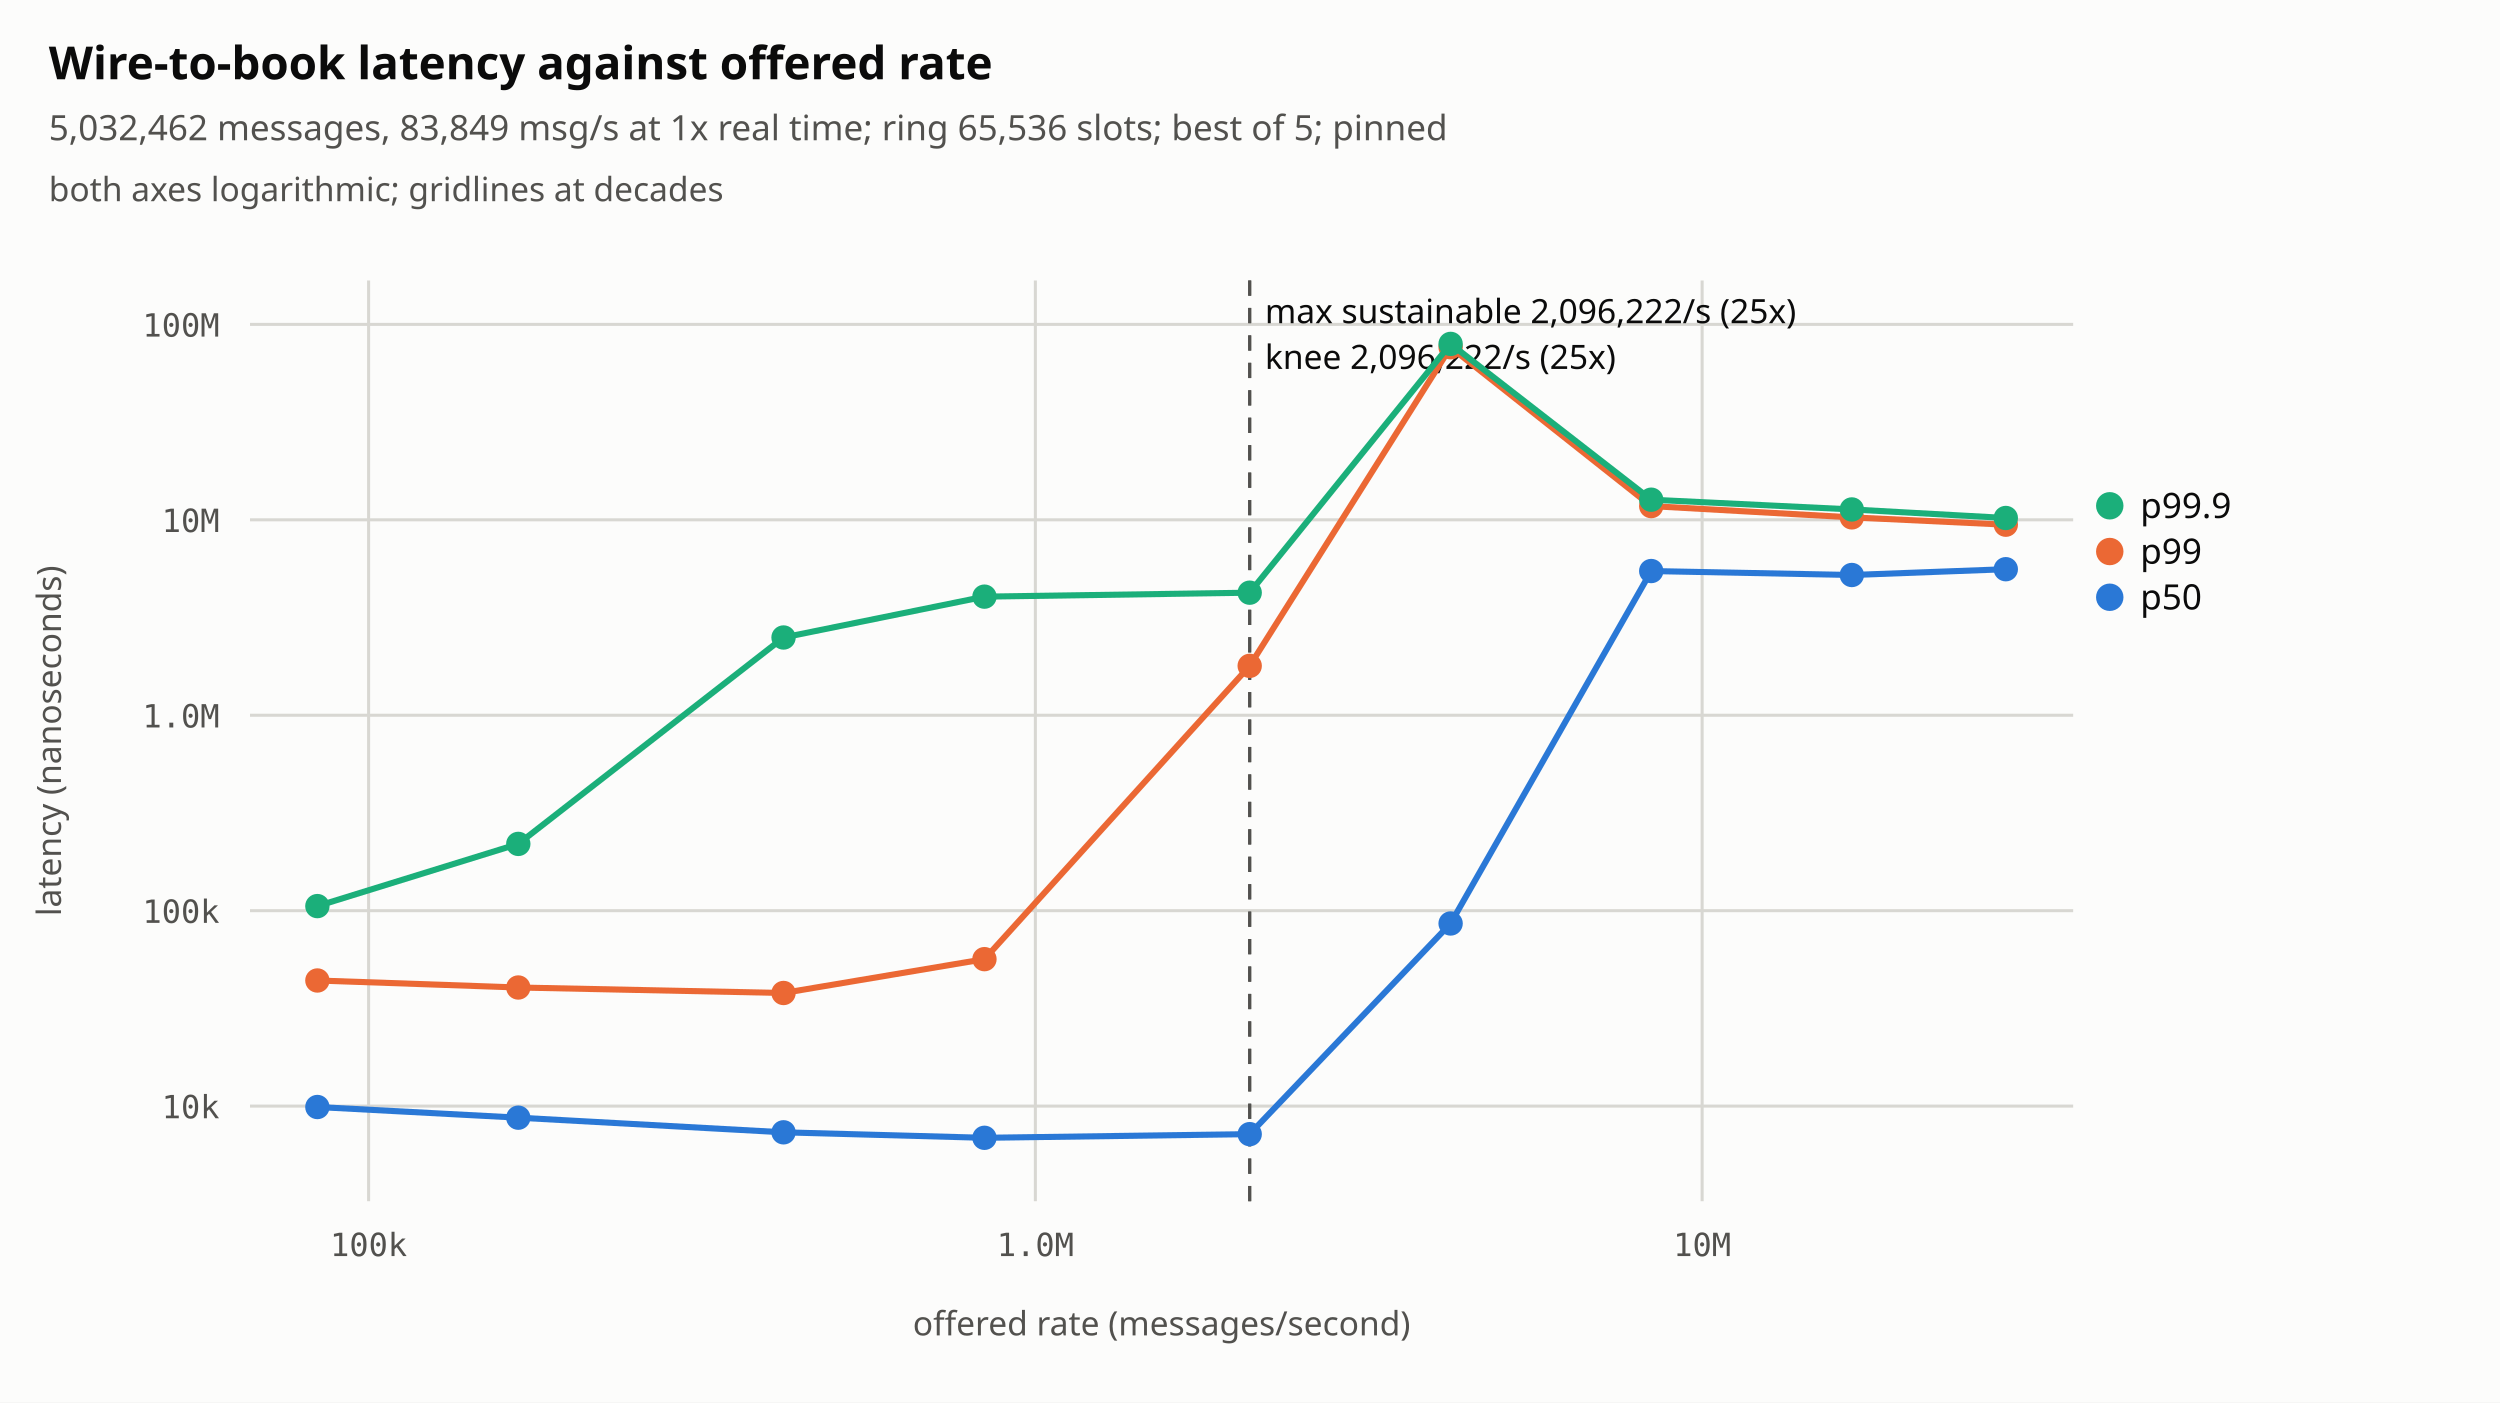
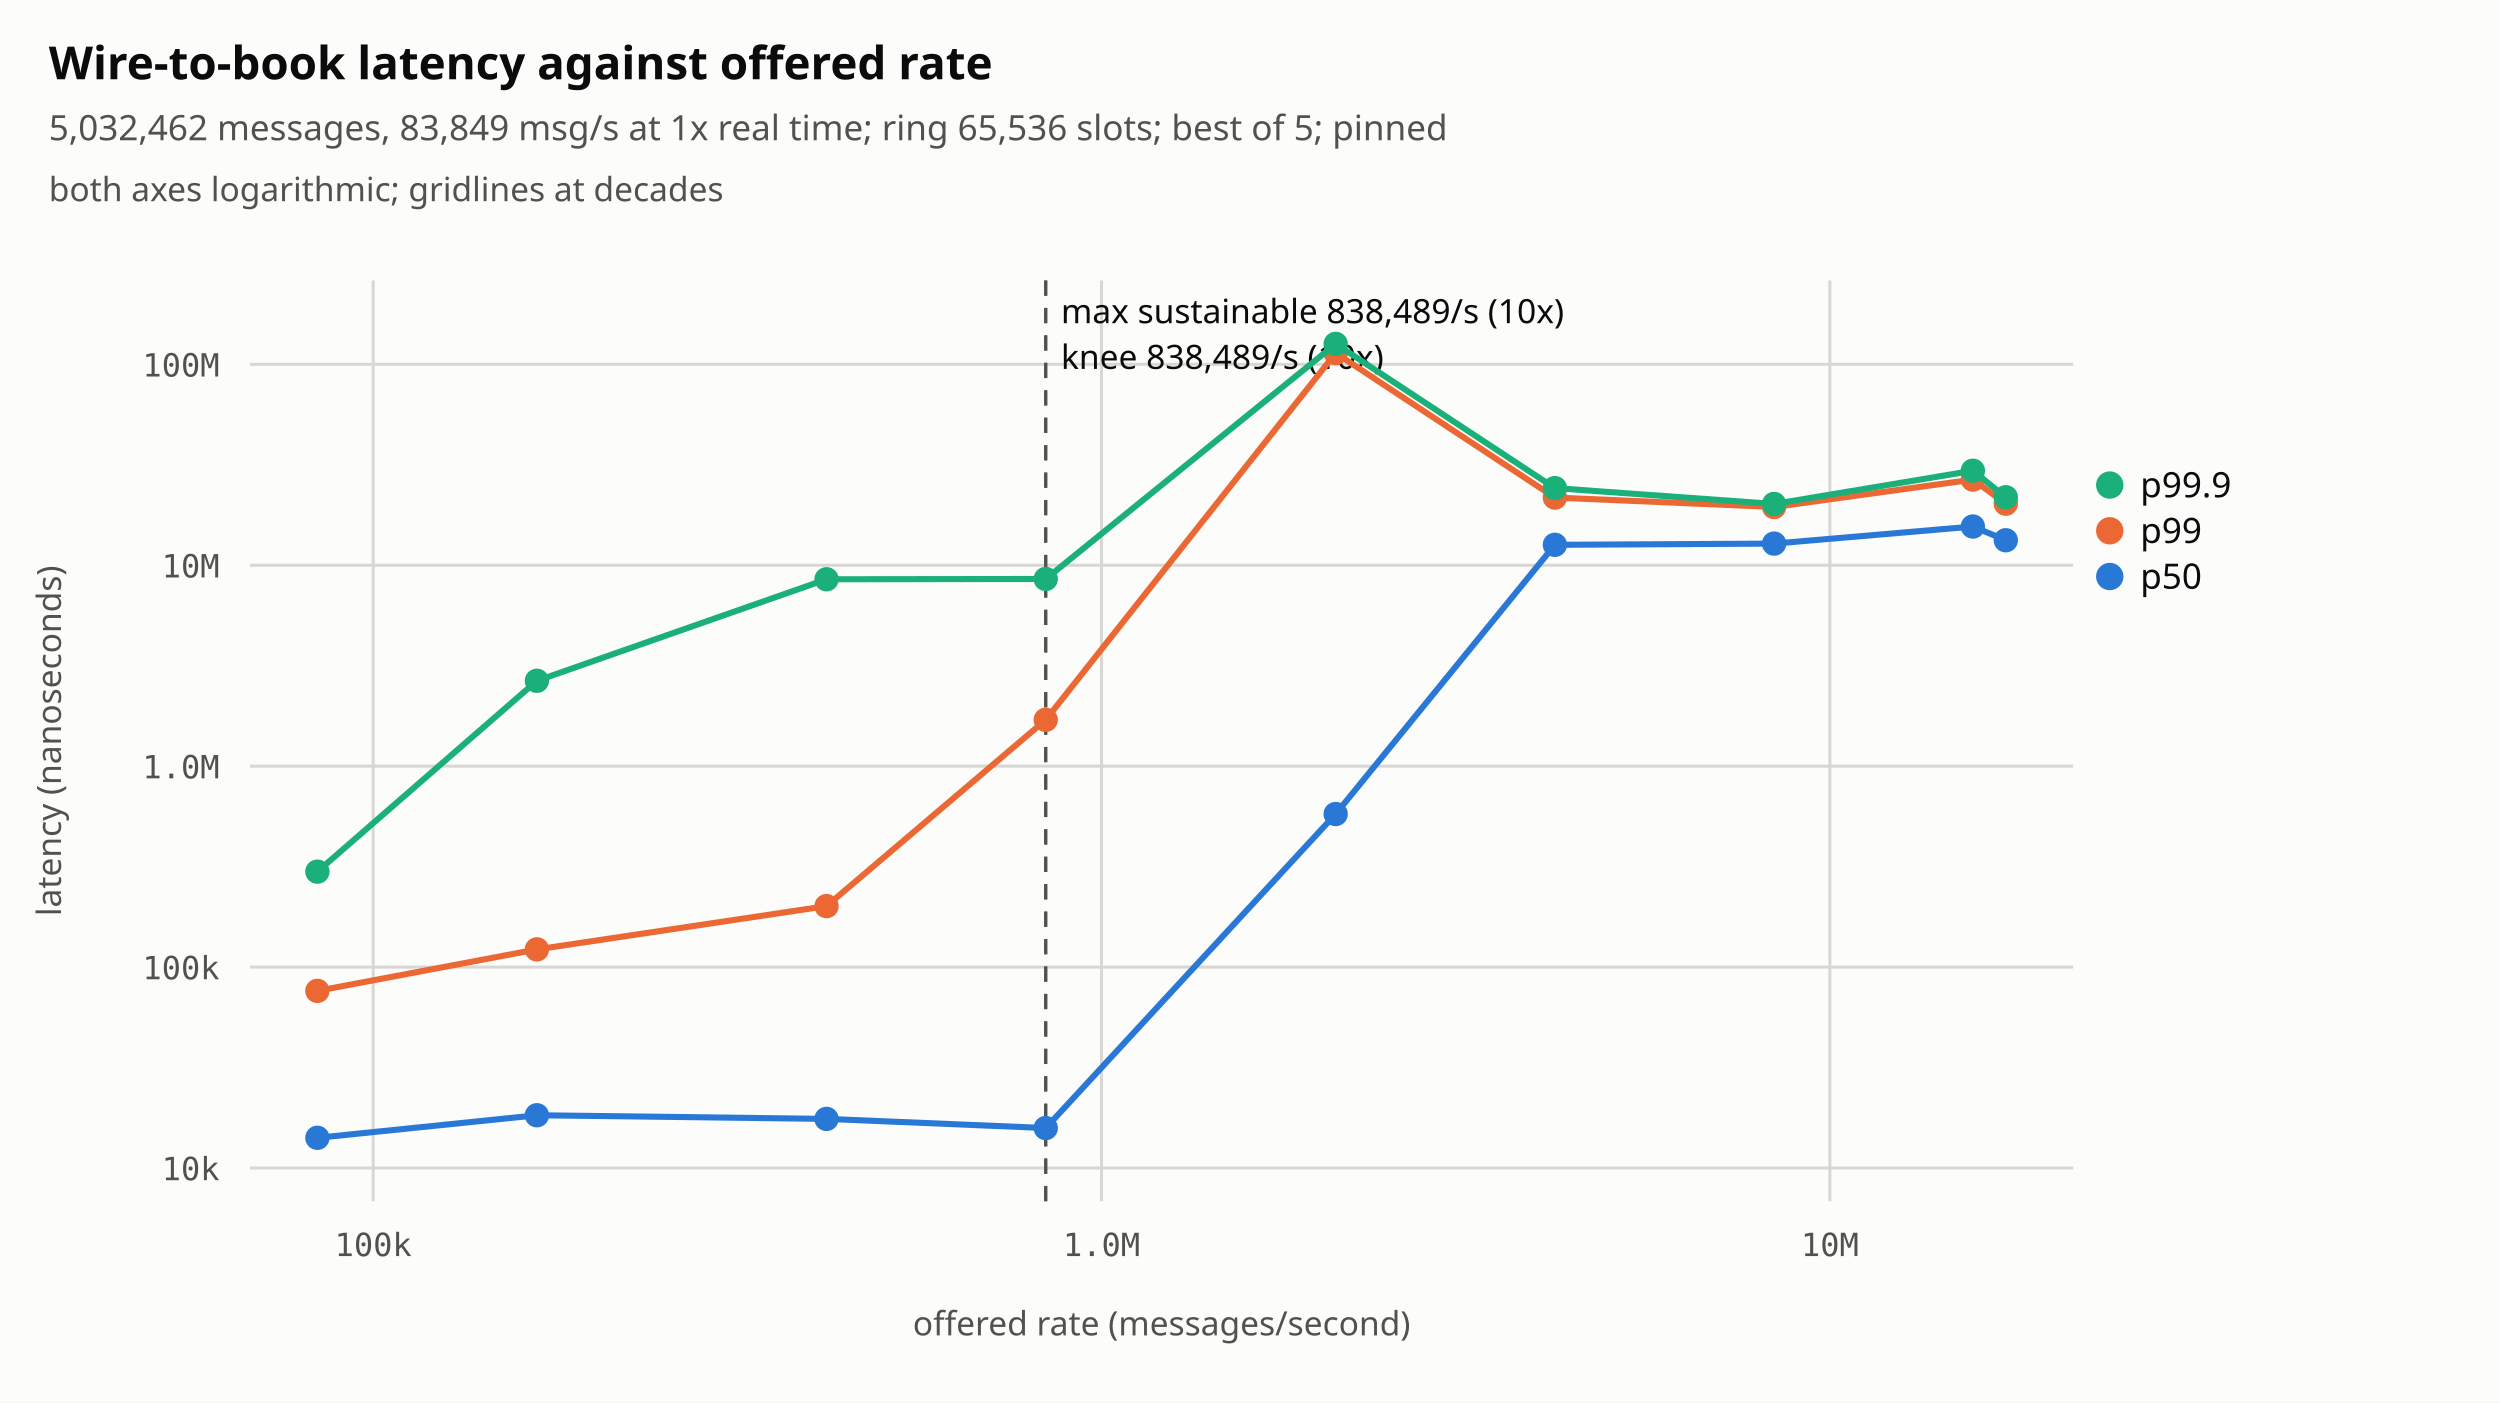
<svg xmlns="http://www.w3.org/2000/svg" viewBox="0 0 820 460" width="820" height="460" role="img" aria-label="Wire-to-book latency against offered rate">
  <style>
  .surface { fill: #fcfcfb; }
  .ink     { fill: #0b0b0b; }
  .muted   { fill: #52514e; }
  /* Text drawn ON a filled mark, so it needs the surface colour, not ink. */
  .on-fill { fill: #fcfcfb; }
  .grid    { stroke: #d8d7d2; stroke-width: 1; }
  .axis    { stroke: #52514e; stroke-width: 1; }
  .s1 { fill: #2a78d6; stroke: #2a78d6; }
  .s2 { fill: #eb6834; stroke: #eb6834; }
  .s3 { fill: #1baf7a; stroke: #1baf7a; }
  .s4 { fill: #eda100; stroke: #eda100; }
  /* Stroke-only twins. A class that sets `fill` beats a fill="none"
     presentation attribute in the cascade, which silently turns every
     polyline into a filled blob. */
  .k1 { fill: none; stroke: #2a78d6; }
  .k2 { fill: none; stroke: #eb6834; }
  .k3 { fill: none; stroke: #1baf7a; }
  .k4 { fill: none; stroke: #eda100; }
  @media (prefers-color-scheme: dark) {
    .surface { fill: #1a1a19; }
    .ink     { fill: #ffffff; }
    .muted   { fill: #c3c2b7; }
    .on-fill { fill: #1a1a19; }
    .grid    { stroke: #3a3a38; }
    .axis    { stroke: #c3c2b7; }
    .s1 { fill: #3987e5; stroke: #3987e5; }
    .s2 { fill: #d95926; stroke: #d95926; }
    .s3 { fill: #199e70; stroke: #199e70; }
    .s4 { fill: #c98500; stroke: #c98500; }
    .k1 { stroke: #3987e5; }
    .k2 { stroke: #d95926; }
    .k3 { stroke: #199e70; }
    .k4 { stroke: #c98500; }
  }
</style>
  <rect class="surface" width="820" height="460" />
  <text class="ink" x="16" y="26" font-family="system-ui,sans-serif" font-size="15" font-weight="600">Wire-to-book latency against offered rate</text>
  <text class="muted" x="16" y="46" font-family="system-ui,sans-serif" font-size="11.5">5,032,462 messages, 83,849 msg/s at 1x real time; ring 65,536 slots; best of 5; pinned</text>
  <text class="muted" x="16" y="66" font-family="system-ui,sans-serif" font-size="11">both axes logarithmic; gridlines at decades</text>
-   <line class="grid" x1="82" y1="362.8" x2="680" y2="362.8" />
-   <text class="muted" x="72" y="366.8" text-anchor="end" font-family="ui-monospace,monospace" font-size="10.5">10k</text>
-   <line class="grid" x1="82" y1="298.7" x2="680" y2="298.7" />
-   <text class="muted" x="72" y="302.7" text-anchor="end" font-family="ui-monospace,monospace" font-size="10.5">100k</text>
-   <line class="grid" x1="82" y1="234.6" x2="680" y2="234.6" />
-   <text class="muted" x="72" y="238.6" text-anchor="end" font-family="ui-monospace,monospace" font-size="10.5">1.0M</text>
-   <line class="grid" x1="82" y1="170.5" x2="680" y2="170.5" />
-   <text class="muted" x="72" y="174.5" text-anchor="end" font-family="ui-monospace,monospace" font-size="10.5">10M</text>
-   <line class="grid" x1="82" y1="106.4" x2="680" y2="106.4" />
-   <text class="muted" x="72" y="110.4" text-anchor="end" font-family="ui-monospace,monospace" font-size="10.5">100M</text>
-   <line class="grid" x1="120.9" y1="92" x2="120.9" y2="394" />
-   <text class="muted" x="120.9" y="412" text-anchor="middle" font-family="ui-monospace,monospace" font-size="10.5">100k</text>
-   <line class="grid" x1="339.6" y1="92" x2="339.6" y2="394" />
-   <text class="muted" x="339.6" y="412" text-anchor="middle" font-family="ui-monospace,monospace" font-size="10.5">1.0M</text>
-   <line class="grid" x1="558.3" y1="92" x2="558.3" y2="394" />
-   <text class="muted" x="558.3" y="412" text-anchor="middle" font-family="ui-monospace,monospace" font-size="10.5">10M</text>
-   <line class="axis" x1="409.9" y1="92" x2="409.9" y2="394" stroke-dasharray="5 4" />
-   <text class="ink" x="414.9" y="106.0" font-family="system-ui,sans-serif" font-size="11">max sustainable 2,096,222/s (25x)</text>
-   <line class="axis" x1="409.9" y1="92" x2="409.9" y2="394" stroke-dasharray="5 4" />
-   <text class="ink" x="414.9" y="121.0" font-family="system-ui,sans-serif" font-size="11">knee 2,096,222/s (25x)</text>
+   <line class="grid" x1="82" y1="383.1" x2="680" y2="383.1" />
+   <text class="muted" x="72" y="387.1" text-anchor="end" font-family="ui-monospace,monospace" font-size="10.5">10k</text>
+   <line class="grid" x1="82" y1="317.2" x2="680" y2="317.2" />
+   <text class="muted" x="72" y="321.2" text-anchor="end" font-family="ui-monospace,monospace" font-size="10.5">100k</text>
+   <line class="grid" x1="82" y1="251.3" x2="680" y2="251.3" />
+   <text class="muted" x="72" y="255.3" text-anchor="end" font-family="ui-monospace,monospace" font-size="10.5">1.0M</text>
+   <line class="grid" x1="82" y1="185.4" x2="680" y2="185.4" />
+   <text class="muted" x="72" y="189.4" text-anchor="end" font-family="ui-monospace,monospace" font-size="10.5">10M</text>
+   <line class="grid" x1="82" y1="119.5" x2="680" y2="119.5" />
+   <text class="muted" x="72" y="123.5" text-anchor="end" font-family="ui-monospace,monospace" font-size="10.5">100M</text>
+   <line class="grid" x1="122.4" y1="92" x2="122.4" y2="394" />
+   <text class="muted" x="122.4" y="412" text-anchor="middle" font-family="ui-monospace,monospace" font-size="10.5">100k</text>
+   <line class="grid" x1="361.3" y1="92" x2="361.3" y2="394" />
+   <text class="muted" x="361.3" y="412" text-anchor="middle" font-family="ui-monospace,monospace" font-size="10.5">1.0M</text>
+   <line class="grid" x1="600.2" y1="92" x2="600.2" y2="394" />
+   <text class="muted" x="600.2" y="412" text-anchor="middle" font-family="ui-monospace,monospace" font-size="10.5">10M</text>
+   <line class="axis" x1="343.0" y1="92" x2="343.0" y2="394" stroke-dasharray="5 4" />
+   <text class="ink" x="348.0" y="106.0" font-family="system-ui,sans-serif" font-size="11">max sustainable 838,489/s (10x)</text>
+   <line class="axis" x1="343.0" y1="92" x2="343.0" y2="394" stroke-dasharray="5 4" />
+   <text class="ink" x="348.0" y="121.0" font-family="system-ui,sans-serif" font-size="11">knee 838,489/s (10x)</text>
  <text class="muted" x="381" y="438" text-anchor="middle" font-family="system-ui,sans-serif" font-size="11">offered rate (messages/second)</text>
  <text class="muted" transform="translate(20,243) rotate(-90)" text-anchor="middle" font-family="system-ui,sans-serif" font-size="11">latency (nanoseconds)</text>
-   <polyline class="k1" stroke-width="2" stroke-linejoin="round" points="104.1,363.1 170.0,366.6 257.0,371.4 322.9,373.2 409.9,372.0 475.8,302.9 541.6,187.3 607.4,188.6 657.9,186.7" />
-   <circle class="s1" cx="104.1" cy="363.1" r="3.5" />
-   <circle class="s1" cx="170.0" cy="366.6" r="3.5" />
-   <circle class="s1" cx="257.0" cy="371.4" r="3.5" />
-   <circle class="s1" cx="322.9" cy="373.2" r="3.5" />
-   <circle class="s1" cx="409.9" cy="372.0" r="3.5" />
-   <circle class="s1" cx="475.8" cy="302.9" r="3.5" />
-   <circle class="s1" cx="541.6" cy="187.3" r="3.5" />
-   <circle class="s1" cx="607.4" cy="188.6" r="3.5" />
-   <circle class="s1" cx="657.9" cy="186.7" r="3.5" />
-   <polyline class="k2" stroke-width="2" stroke-linejoin="round" points="104.1,321.6 170.0,323.9 257.0,325.7 322.9,314.6 409.9,218.4 475.8,113.9 541.6,166.0 607.4,169.7 657.9,172.1" />
-   <circle class="s2" cx="104.1" cy="321.6" r="3.5" />
-   <circle class="s2" cx="170.0" cy="323.9" r="3.5" />
-   <circle class="s2" cx="257.0" cy="325.7" r="3.5" />
-   <circle class="s2" cx="322.9" cy="314.6" r="3.5" />
-   <circle class="s2" cx="409.9" cy="218.4" r="3.5" />
-   <circle class="s2" cx="475.8" cy="113.9" r="3.5" />
-   <circle class="s2" cx="541.6" cy="166.0" r="3.5" />
-   <circle class="s2" cx="607.4" cy="169.7" r="3.5" />
-   <circle class="s2" cx="657.9" cy="172.1" r="3.5" />
-   <polyline class="k3" stroke-width="2" stroke-linejoin="round" points="104.1,297.2 170.0,276.8 257.0,209.1 322.9,195.7 409.9,194.4 475.8,112.8 541.6,163.9 607.4,167.1 657.9,169.9" />
-   <circle class="s3" cx="104.1" cy="297.2" r="3.5" />
-   <circle class="s3" cx="170.0" cy="276.8" r="3.5" />
-   <circle class="s3" cx="257.0" cy="209.1" r="3.5" />
-   <circle class="s3" cx="322.9" cy="195.7" r="3.5" />
-   <circle class="s3" cx="409.9" cy="194.4" r="3.5" />
-   <circle class="s3" cx="475.8" cy="112.8" r="3.5" />
-   <circle class="s3" cx="541.6" cy="163.9" r="3.5" />
-   <circle class="s3" cx="607.4" cy="167.1" r="3.5" />
-   <circle class="s3" cx="657.9" cy="169.9" r="3.5" />
-   <circle class="s3" cx="692" cy="165.9" r="4" />
-   <text class="ink" x="702" y="169.9" font-family="system-ui,sans-serif" font-size="11.5">p99.9</text>
-   <circle class="s2" cx="692" cy="180.9" r="4" />
-   <text class="ink" x="702" y="184.9" font-family="system-ui,sans-serif" font-size="11.5">p99</text>
-   <circle class="s1" cx="692" cy="195.9" r="4" />
-   <text class="ink" x="702" y="199.9" font-family="system-ui,sans-serif" font-size="11.5">p50</text>
+   <polyline class="k1" stroke-width="2" stroke-linejoin="round" points="104.1,373.2 176.1,365.8 271.1,367.0 343.0,370.0 438.1,267.0 510.0,178.7 581.9,178.3 647.1,172.7 657.9,177.2" />
+   <circle class="s1" cx="104.1" cy="373.2" r="3.5" />
+   <circle class="s1" cx="176.1" cy="365.8" r="3.5" />
+   <circle class="s1" cx="271.1" cy="367.0" r="3.5" />
+   <circle class="s1" cx="343.0" cy="370.0" r="3.5" />
+   <circle class="s1" cx="438.1" cy="267.0" r="3.5" />
+   <circle class="s1" cx="510.0" cy="178.7" r="3.5" />
+   <circle class="s1" cx="581.9" cy="178.3" r="3.5" />
+   <circle class="s1" cx="647.1" cy="172.7" r="3.5" />
+   <circle class="s1" cx="657.9" cy="177.2" r="3.5" />
+   <polyline class="k2" stroke-width="2" stroke-linejoin="round" points="104.1,325.0 176.1,311.4 271.1,297.2 343.0,236.1 438.1,115.8 510.0,163.2 581.9,166.3 647.1,157.3 657.9,165.2" />
+   <circle class="s2" cx="104.1" cy="325.0" r="3.5" />
+   <circle class="s2" cx="176.1" cy="311.4" r="3.5" />
+   <circle class="s2" cx="271.1" cy="297.2" r="3.5" />
+   <circle class="s2" cx="343.0" cy="236.1" r="3.5" />
+   <circle class="s2" cx="438.1" cy="115.8" r="3.5" />
+   <circle class="s2" cx="510.0" cy="163.2" r="3.5" />
+   <circle class="s2" cx="581.9" cy="166.3" r="3.5" />
+   <circle class="s2" cx="647.1" cy="157.3" r="3.5" />
+   <circle class="s2" cx="657.9" cy="165.2" r="3.5" />
+   <polyline class="k3" stroke-width="2" stroke-linejoin="round" points="104.1,285.9 176.1,223.3 271.1,190.0 343.0,189.9 438.1,112.8 510.0,160.1 581.9,165.3 647.1,154.4 657.9,163.1" />
+   <circle class="s3" cx="104.1" cy="285.9" r="3.5" />
+   <circle class="s3" cx="176.1" cy="223.3" r="3.5" />
+   <circle class="s3" cx="271.1" cy="190.0" r="3.5" />
+   <circle class="s3" cx="343.0" cy="189.9" r="3.5" />
+   <circle class="s3" cx="438.1" cy="112.8" r="3.5" />
+   <circle class="s3" cx="510.0" cy="160.1" r="3.5" />
+   <circle class="s3" cx="581.9" cy="165.3" r="3.5" />
+   <circle class="s3" cx="647.1" cy="154.4" r="3.5" />
+   <circle class="s3" cx="657.9" cy="163.1" r="3.5" />
+   <circle class="s3" cx="692" cy="159.1" r="4" />
+   <text class="ink" x="702" y="163.1" font-family="system-ui,sans-serif" font-size="11.5">p99.9</text>
+   <circle class="s2" cx="692" cy="174.1" r="4" />
+   <text class="ink" x="702" y="178.1" font-family="system-ui,sans-serif" font-size="11.5">p99</text>
+   <circle class="s1" cx="692" cy="189.1" r="4" />
+   <text class="ink" x="702" y="193.1" font-family="system-ui,sans-serif" font-size="11.5">p50</text>
</svg>
